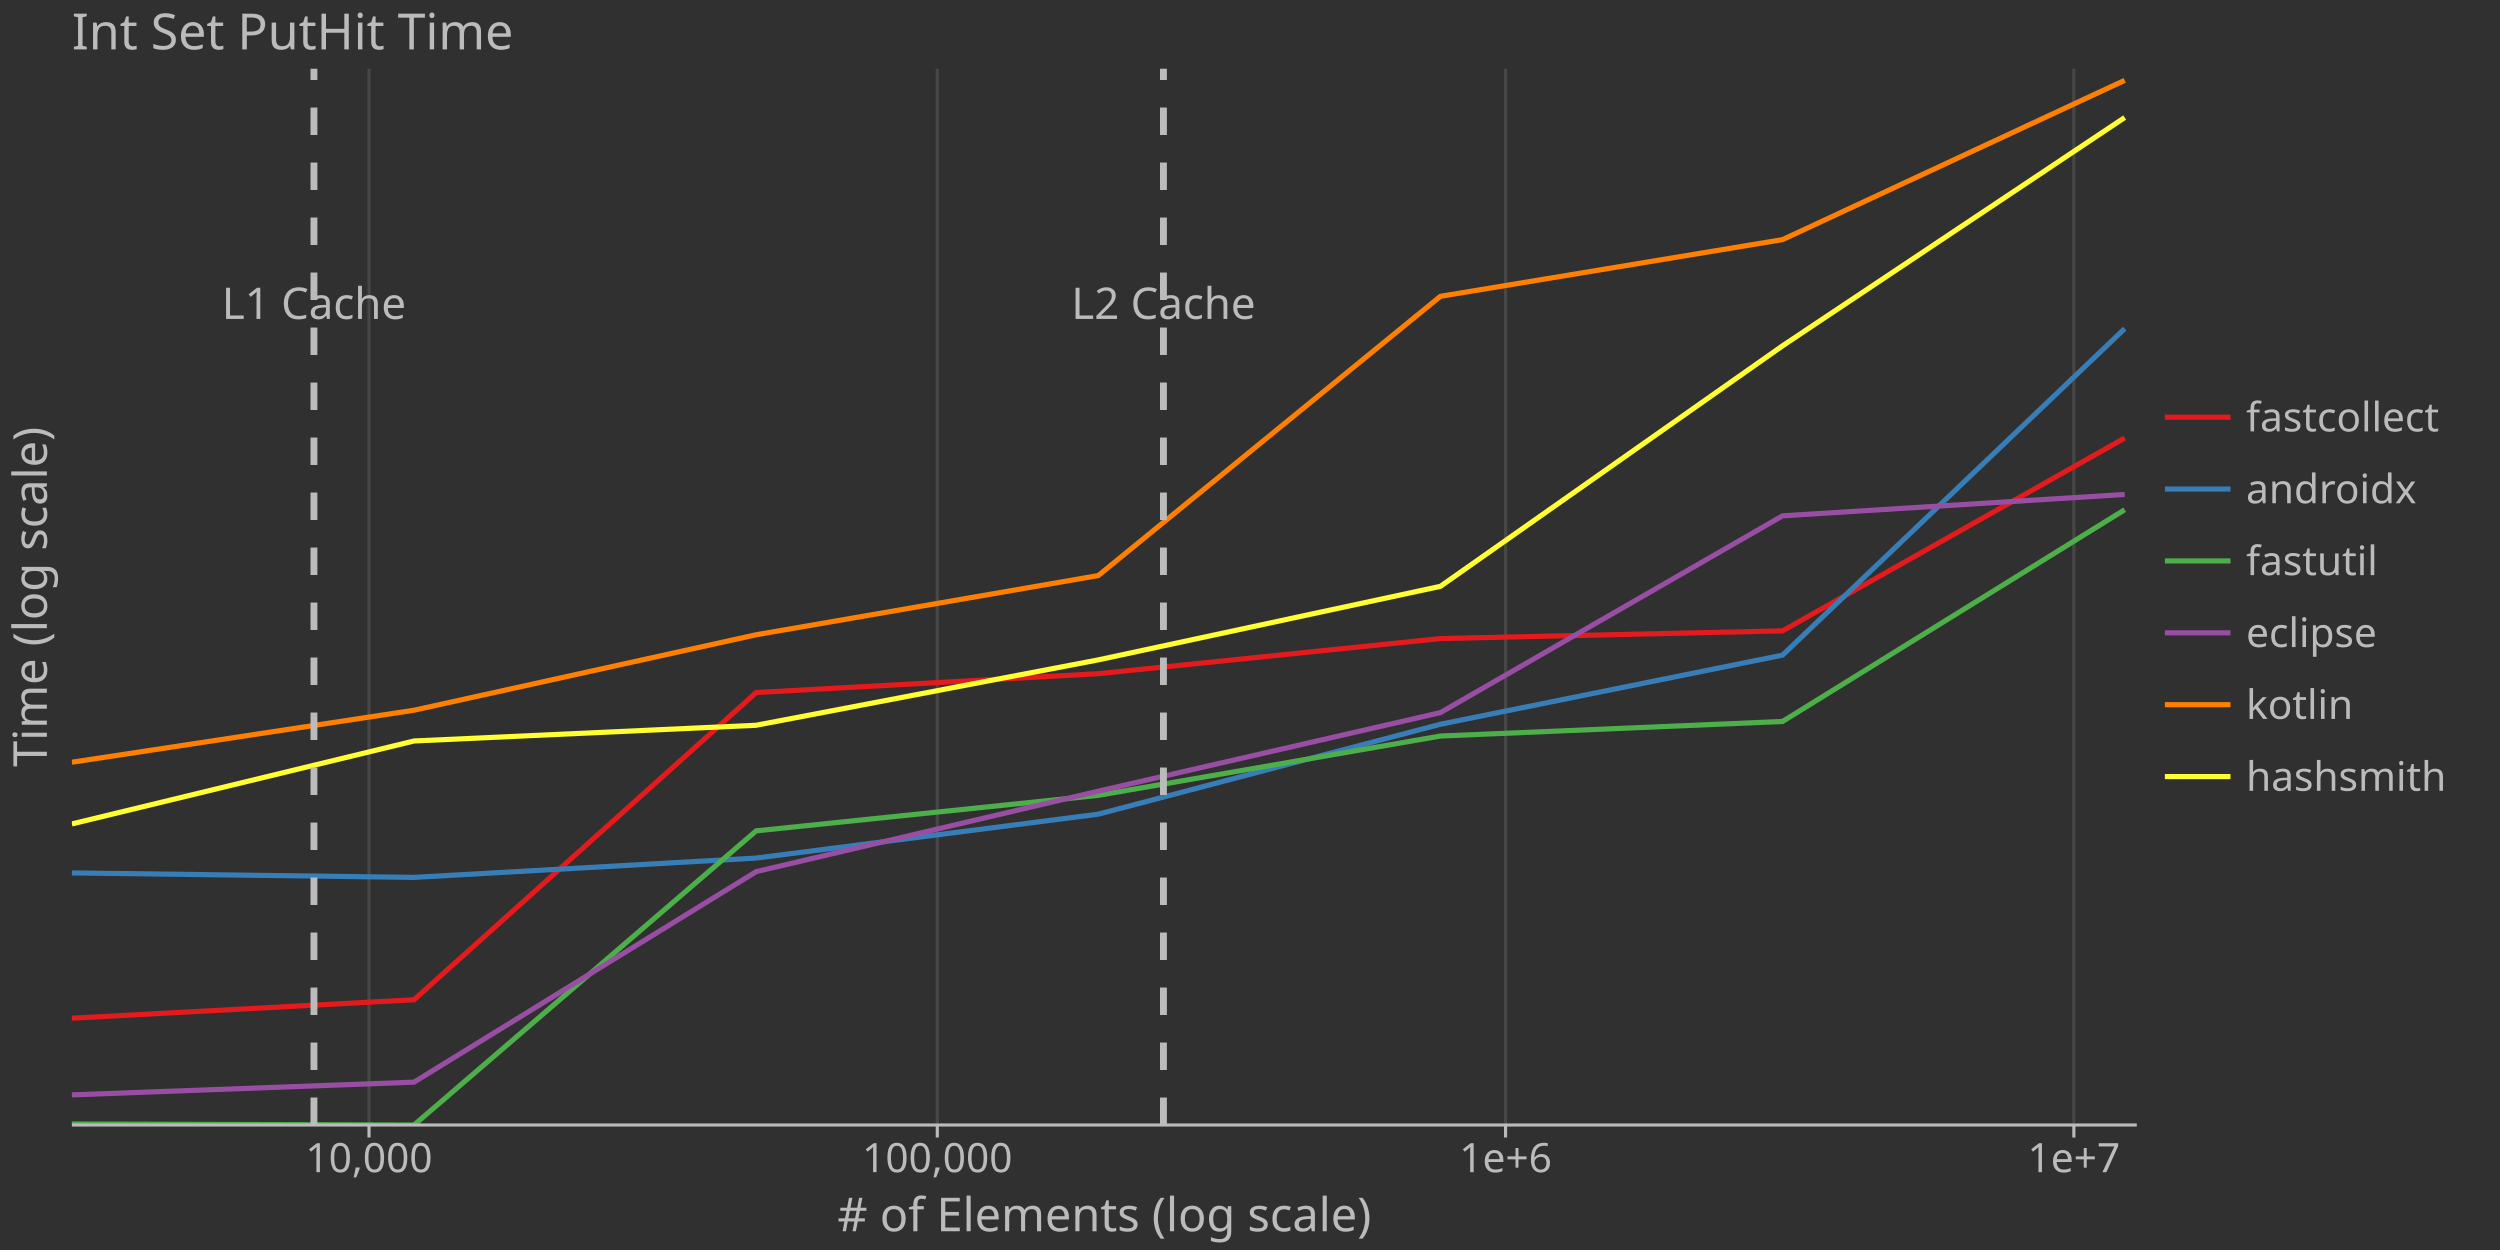
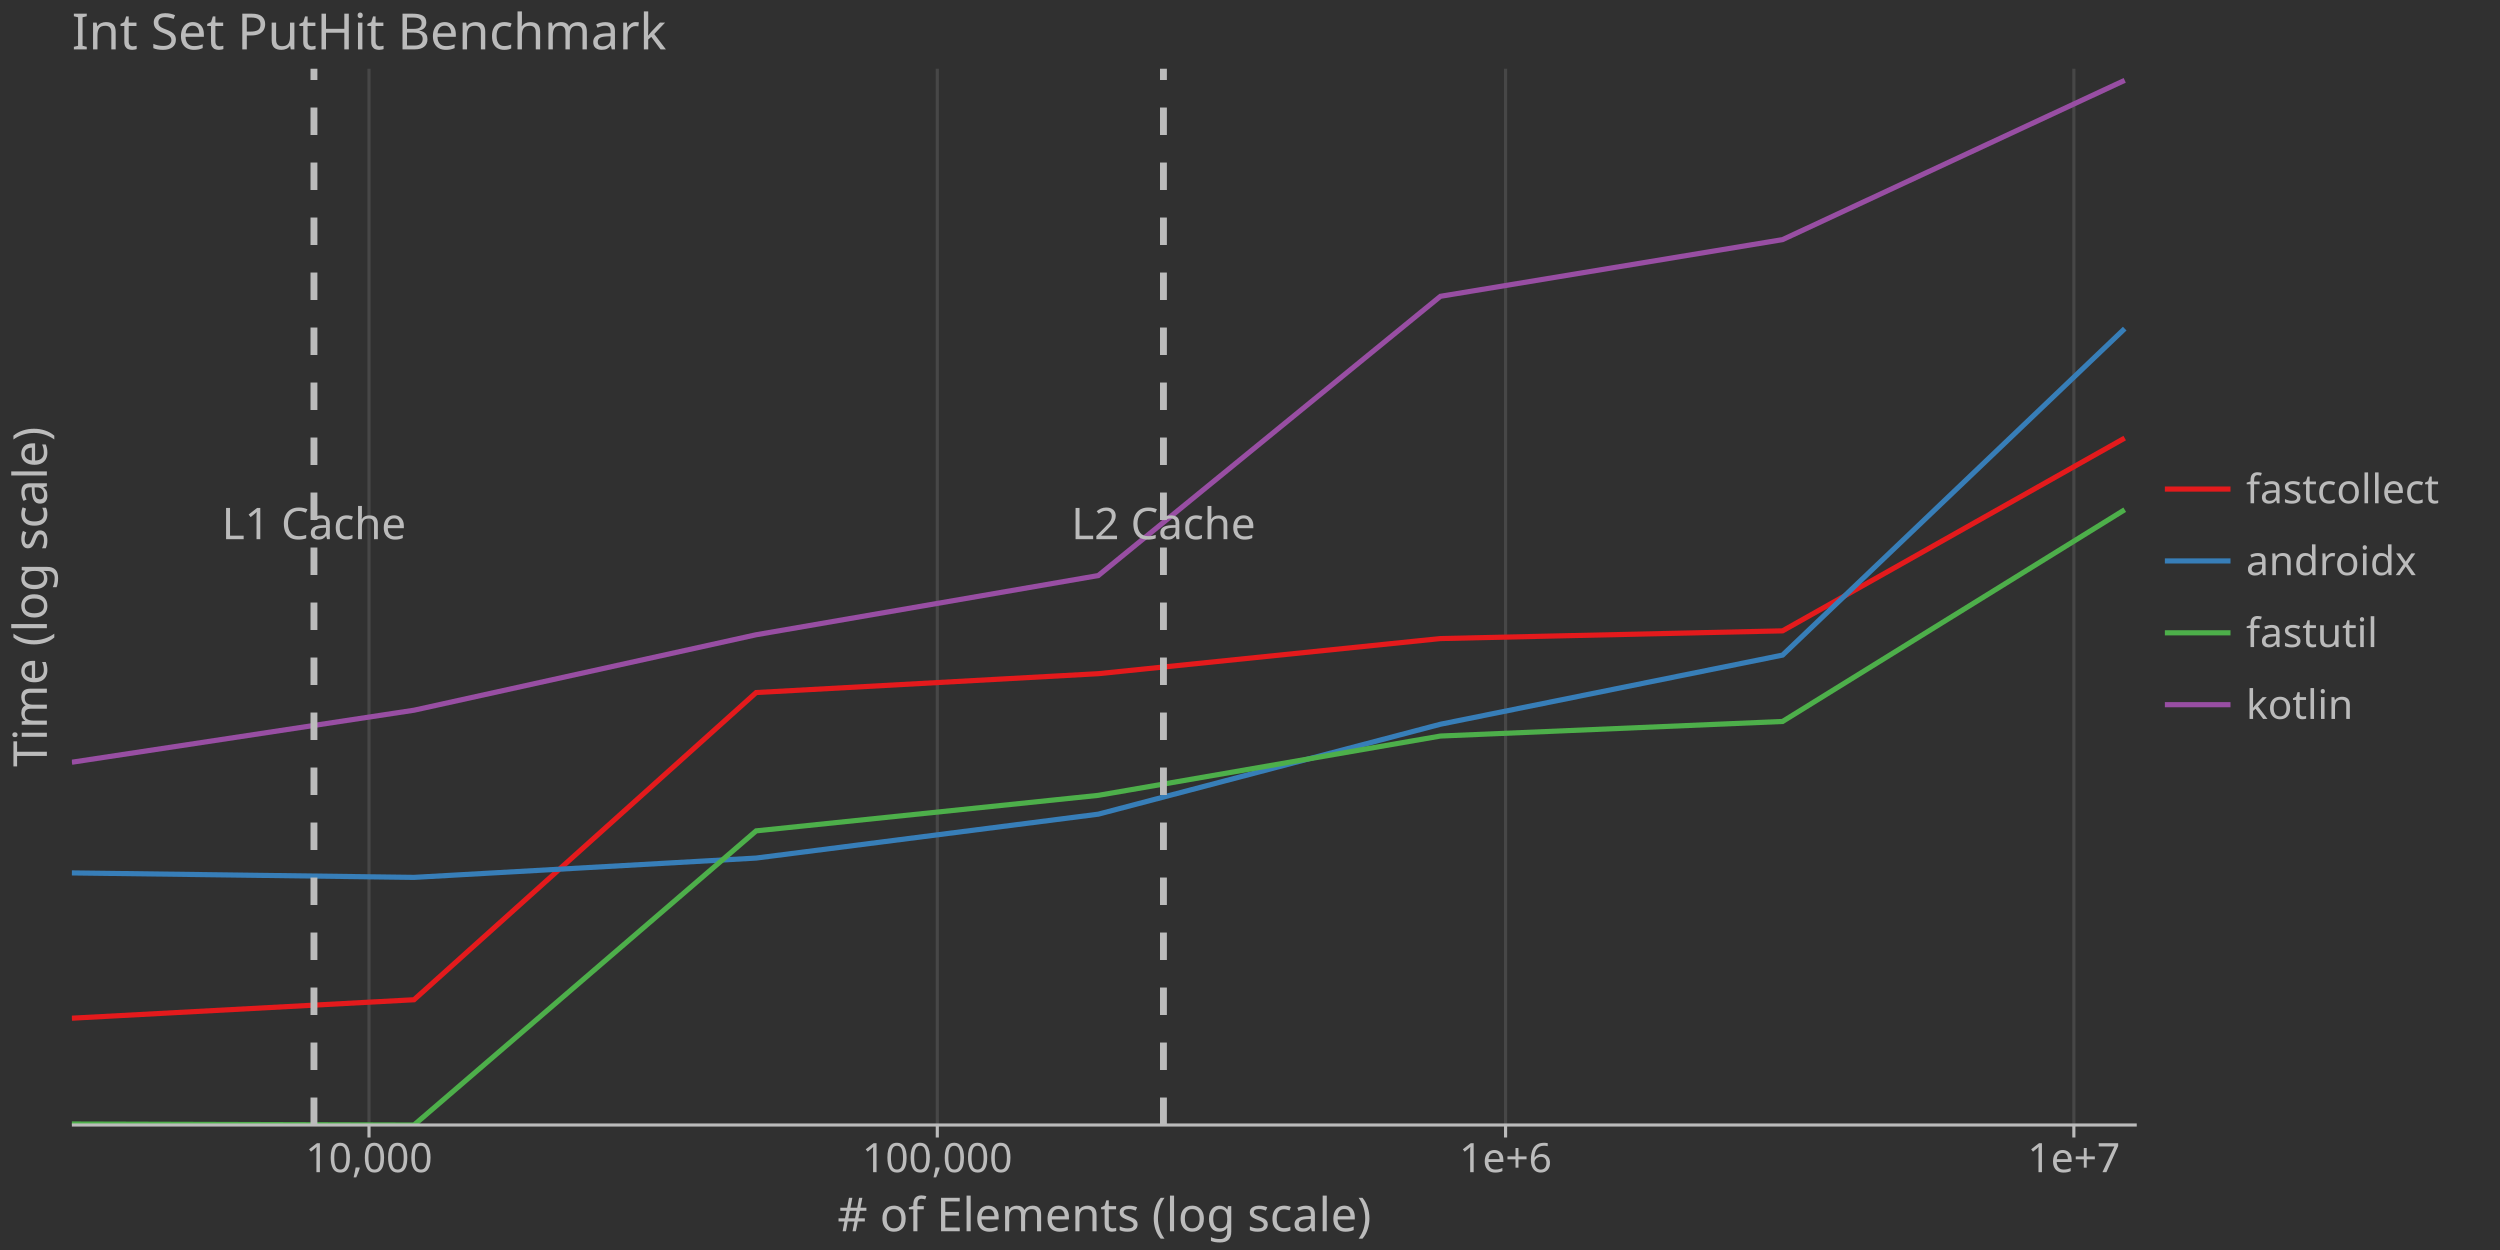
<svg xmlns="http://www.w3.org/2000/svg" display="block" class="plt-container" width="800.0" height="400.0">
  <style type="text/css">
  .plt-container {
   font-family: sans-serif;
   user-select: none;
   -webkit-user-select: none;
   -moz-user-select: none;
   -ms-user-select: none;
}
text {
   text-rendering: optimizeLegibility;
}
- #pCMCU51 .plot-title {
+ #p74AlfM .plot-title {
fill: #bbbbbb;
font-weight: normal;
   font-style: normal;font-family: sans-serif;
font-size: 16.0px;

}
- #pCMCU51 .plot-subtitle {
+ #p74AlfM .plot-subtitle {
fill: #bbbbbb;
font-weight: normal;
   font-style: normal;font-family: sans-serif;
font-size: 15.0px;

}
- #pCMCU51 .plot-caption {
- fill: #bbbbbb;
- font-weight: normal;
-    font-style: normal;font-family: sans-serif;
- font-size: 13.0px;
- 
- }
- #pCMCU51 .hyperlink-element {
+ #p74AlfM .plot-caption {
+ fill: #bbbbbb;
+ font-weight: normal;
+    font-style: normal;font-family: sans-serif;
+ font-size: 13.0px;
+ 
+ }
+ #p74AlfM .hyperlink-element {
fill: #118ed8;
font-weight: normal;
   font-style: normal;
}
- #pCMCU51 .legend-title {
+ #p74AlfM .legend-title {
fill: #bbbbbb;
font-weight: normal;
   font-style: normal;font-family: sans-serif;
font-size: 15.0px;

}
- #pCMCU51 .legend-item {
- fill: #bbbbbb;
- font-weight: normal;
-    font-style: normal;font-family: sans-serif;
- font-size: 13.0px;
- 
- }
- #pCMCU51 .axis-title-x {
+ #p74AlfM .legend-item {
+ fill: #bbbbbb;
+ font-weight: normal;
+    font-style: normal;font-family: sans-serif;
+ font-size: 13.0px;
+ 
+ }
+ #p74AlfM .axis-title-x {
fill: #bbbbbb;
font-weight: normal;
   font-style: normal;font-family: sans-serif;
font-size: 15.0px;

}
- #pCMCU51 .axis-text-x {
- fill: #bbbbbb;
- font-weight: normal;
-    font-style: normal;font-family: sans-serif;
- font-size: 13.0px;
- 
- }
- #dZUtZUM .axis-tooltip-text-x {
+ #p74AlfM .axis-text-x {
+ fill: #bbbbbb;
+ font-weight: normal;
+    font-style: normal;font-family: sans-serif;
+ font-size: 13.0px;
+ 
+ }
+ #dBqqdMT .axis-tooltip-text-x {
fill: #303030;
font-weight: normal;
   font-style: normal;font-family: sans-serif;
font-size: 13.0px;

}
- #pCMCU51 .axis-title-y {
+ #p74AlfM .axis-title-y {
fill: #bbbbbb;
font-weight: normal;
   font-style: normal;font-family: sans-serif;
font-size: 15.0px;

}
- #pCMCU51 .axis-text-y {
- fill: #bbbbbb;
- font-weight: normal;
-    font-style: normal;font-family: sans-serif;
- font-size: 13.0px;
- 
- }
- #dZUtZUM .axis-tooltip-text-y {
+ #p74AlfM .axis-text-y {
+ fill: #bbbbbb;
+ font-weight: normal;
+    font-style: normal;font-family: sans-serif;
+ font-size: 13.0px;
+ 
+ }
+ #dBqqdMT .axis-tooltip-text-y {
fill: #303030;
font-weight: normal;
   font-style: normal;font-family: sans-serif;
font-size: 13.0px;

}
- #pCMCU51 .facet-strip-text-x {
- fill: #bbbbbb;
- font-weight: normal;
-    font-style: normal;font-family: sans-serif;
- font-size: 13.0px;
- 
- }
- #pCMCU51 .facet-strip-text-y {
- fill: #bbbbbb;
- font-weight: normal;
-    font-style: normal;font-family: sans-serif;
- font-size: 13.0px;
- 
- }
- #dZUtZUM .tooltip-text {
- fill: #bbbbbb;
- font-weight: normal;
-    font-style: normal;font-family: sans-serif;
- font-size: 13.0px;
- 
- }
- #dZUtZUM .tooltip-title {
+ #p74AlfM .facet-strip-text-x {
+ fill: #bbbbbb;
+ font-weight: normal;
+    font-style: normal;font-family: sans-serif;
+ font-size: 13.0px;
+ 
+ }
+ #p74AlfM .facet-strip-text-y {
+ fill: #bbbbbb;
+ font-weight: normal;
+    font-style: normal;font-family: sans-serif;
+ font-size: 13.0px;
+ 
+ }
+ #dBqqdMT .tooltip-text {
+ fill: #bbbbbb;
+ font-weight: normal;
+    font-style: normal;font-family: sans-serif;
+ font-size: 13.0px;
+ 
+ }
+ #dBqqdMT .tooltip-title {
fill: #bbbbbb;
font-weight: bold;
   font-style: normal;font-family: sans-serif;
font-size: 13.0px;

}
- #dZUtZUM .tooltip-label {
+ #dBqqdMT .tooltip-label {
fill: #bbbbbb;
font-weight: bold;
   font-style: normal;font-family: sans-serif;
font-size: 13.0px;

}

  </style>
-   <g id="pCMCU51">
+   <g id="p74AlfM">
    <path fill-rule="evenodd" fill="rgb(48,48,48)" fill-opacity="1.0" d="M0.0 0.0 L0.0 400.0 L800.0 400.0 L800.0 0.0 Z">
    </path>
    <g transform="translate(21.0 22.0 ) ">
      <g>
        <g transform="translate(2.0 0.0 ) ">
          <g>
            <line x1="95.085" y1="0.0" x2="95.085" y2="338.0" stroke="rgb(71,71,71)" stroke-opacity="1.0" stroke-width="1.0" fill="none">
            </line>
            <line x1="276.935" y1="0.0" x2="276.935" y2="338.0" stroke="rgb(71,71,71)" stroke-opacity="1.0" stroke-width="1.0" fill="none">
            </line>
            <line x1="458.785" y1="0.0" x2="458.785" y2="338.0" stroke="rgb(71,71,71)" stroke-opacity="1.0" stroke-width="1.0" fill="none">
            </line>
            <line x1="640.634" y1="0.0" x2="640.634" y2="338.0" stroke="rgb(71,71,71)" stroke-opacity="1.0" stroke-width="1.0" fill="none">
            </line>
          </g>
        </g>
        <g transform="translate(2.0 0.0 ) ">
          <g>
          </g>
        </g>
      </g>
-       <g clip-path="url(#cgR1cRB)" clip-bounds-jfx="[rect (2.0, 0.0), (660.759, 338.0)]">
+       <g clip-path="url(#cN7SDzQ)" clip-bounds-jfx="[rect (2.0, 0.0), (660.759, 338.0)]">
        <g transform="translate(2.0 0.0 ) ">
          <g>
            <g>
              <g>
                <path d="M0.0 303.822 L0.0 303.822 L109.484 297.916 L218.969 199.615 L328.453 193.577 L437.938 182.337 L547.422 179.872 L656.906 118.182 " fill="none" stroke-width="1.65" stroke="rgb(228,26,28)" stroke-opacity="1.0">
                </path>
              </g>
              <g>
                <path d="M0.0 257.331 L0.0 257.331 L109.484 258.761 L218.969 252.58 L328.453 238.532 L437.938 209.756 L547.422 187.63 L656.906 83.161 " fill="none" stroke-width="1.65" stroke="rgb(55,126,184)" stroke-opacity="1.0">
                </path>
              </g>
              <g>
                <path d="M0.0 337.675 L0.0 337.675 L109.484 338.0 L218.969 243.878 L328.453 232.513 L437.938 213.531 L547.422 208.867 L656.906 141.106 " fill="none" stroke-width="1.65" stroke="rgb(77,175,74)" stroke-opacity="1.0">
                </path>
              </g>
              <g>
-                 <path d="M0.0 328.36 L0.0 328.36 L109.484 324.288 L218.969 256.925 L328.453 231.169 L437.938 206.033 L547.422 143.06 L656.906 136.221 " fill="none" stroke-width="1.65" stroke="rgb(152,78,163)" stroke-opacity="1.0">
-                 </path>
-               </g>
-               <g>
-                 <path d="M0.0 221.912 L0.0 221.912 L109.484 205.268 L218.969 181.119 L328.453 162.175 L437.938 72.815 L547.422 54.677 L656.906 3.705 " fill="none" stroke-width="1.65" stroke="rgb(255,127,0)" stroke-opacity="1.0">
-                 </path>
-               </g>
-               <g>
-                 <path d="M0.0 241.655 L0.0 241.655 L109.484 215.113 L218.969 210.081 L328.453 189.158 L437.938 165.629 L547.422 88.655 L656.906 15.609 " fill="none" stroke-width="1.65" stroke="rgb(255,255,51)" stroke-opacity="1.0">
+                 <path d="M0.0 221.912 L0.0 221.912 L109.484 205.268 L218.969 181.119 L328.453 162.175 L437.938 72.815 L547.422 54.677 L656.906 3.705 " fill="none" stroke-width="1.65" stroke="rgb(152,78,163)" stroke-opacity="1.0">
                </path>
              </g>
            </g>
            <g>
              <line x1="77.462" y1="338.0" x2="77.462" y2="0.0" stroke="rgb(187,187,187)" stroke-opacity="1.0" fill="none" stroke-width="2.2" stroke-dasharray="8.8,8.8" stroke-dashoffset="0.0">
              </line>
            </g>
            <g>
-               <g transform="rotate(0.0 77.46225 75.86884 ) ">
-                 <g transform="translate(77.46225 80.06884 ) ">
+               <g transform="rotate(0.0 77.46225 146.3421 ) ">
+                 <g transform="translate(77.46225 150.5421 ) ">
                  <text style="fill:#bbbbbb;font-size:14.0px;font-family:sans-serif;" fill-opacity="1.0" y="0.0" text-anchor="middle">
                    <tspan>L1 Cache</tspan>
                  </text>
                </g>
              </g>
            </g>
            <g>
              <line x1="349.3" y1="338.0" x2="349.3" y2="0.0" stroke="rgb(187,187,187)" stroke-opacity="1.0" fill="none" stroke-width="2.2" stroke-dasharray="8.8,8.8" stroke-dashoffset="0.0">
              </line>
            </g>
            <g>
-               <g transform="rotate(0.0 349.3002 75.86884 ) ">
-                 <g transform="translate(349.3002 80.06884 ) ">
+               <g transform="rotate(0.0 349.3002 146.3421 ) ">
+                 <g transform="translate(349.3002 150.5421 ) ">
                  <text style="fill:#bbbbbb;font-size:14.0px;font-family:sans-serif;" fill-opacity="1.0" y="0.0" text-anchor="middle">
                    <tspan>L2 Cache</tspan>
                  </text>
                </g>
              </g>
            </g>
          </g>
        </g>
        <defs>
-           <clipPath id="cNiwWbo">
-             <rect x="2.0" y="0.0" width="660.759" height="338.0">
-             </rect>
-           </clipPath>
-         </defs>
-         <defs>
-           <clipPath id="cT2S8GM">
-             <rect x="2.0" y="0.0" width="660.759" height="338.0">
-             </rect>
-           </clipPath>
-         </defs>
-         <defs>
-           <clipPath id="c1IMh1K">
-             <rect x="2.0" y="0.0" width="660.759" height="338.0">
-             </rect>
-           </clipPath>
-         </defs>
-         <defs>
-           <clipPath id="ctu2SVx">
-             <rect x="2.0" y="0.0" width="660.759" height="338.0">
-             </rect>
-           </clipPath>
-         </defs>
-         <defs>
-           <clipPath id="cgR1cRB">
+           <clipPath id="cvvkTpZ">
+             <rect x="2.0" y="0.0" width="660.759" height="338.0">
+             </rect>
+           </clipPath>
+         </defs>
+         <defs>
+           <clipPath id="cowtUgf">
+             <rect x="2.0" y="0.0" width="660.759" height="338.0">
+             </rect>
+           </clipPath>
+         </defs>
+         <defs>
+           <clipPath id="cxCfYb1">
+             <rect x="2.0" y="0.0" width="660.759" height="338.0">
+             </rect>
+           </clipPath>
+         </defs>
+         <defs>
+           <clipPath id="cQQIZD2">
+             <rect x="2.0" y="0.0" width="660.759" height="338.0">
+             </rect>
+           </clipPath>
+         </defs>
+         <defs>
+           <clipPath id="cN7SDzQ">
            <rect x="2.0" y="0.0" width="660.759" height="338.0">
            </rect>
          </clipPath>
        </defs>
      </g>
      <g>
        <g transform="translate(2.0 338.0 ) ">
          <g transform="translate(95.0853 0.0 ) ">
            <line stroke-width="1.0" stroke="rgb(187,187,187)" stroke-opacity="1.0" x2="0.0" y2="4.0">
            </line>
            <g transform="translate(0.0 6.0 ) ">
              <text class="axis-text-x" text-anchor="middle" dy="0.7em" y="0.0">
                <tspan>10,000</tspan>
              </text>
            </g>
          </g>
          <g transform="translate(276.9349 0.0 ) ">
            <line stroke-width="1.0" stroke="rgb(187,187,187)" stroke-opacity="1.0" x2="0.0" y2="4.0">
            </line>
            <g transform="translate(0.0 6.0 ) ">
              <text class="axis-text-x" text-anchor="middle" dy="0.7em" y="0.0">
                <tspan>100,000</tspan>
              </text>
            </g>
          </g>
          <g transform="translate(458.7845 0.0 ) ">
            <line stroke-width="1.0" stroke="rgb(187,187,187)" stroke-opacity="1.0" x2="0.0" y2="4.0">
            </line>
            <g transform="translate(0.0 6.0 ) ">
              <text class="axis-text-x" text-anchor="middle" dy="0.7em" y="0.0">
                <tspan>1e+6</tspan>
              </text>
            </g>
          </g>
          <g transform="translate(640.6341 0.0 ) ">
            <line stroke-width="1.0" stroke="rgb(187,187,187)" stroke-opacity="1.0" x2="0.0" y2="4.0">
            </line>
            <g transform="translate(0.0 6.0 ) ">
              <text class="axis-text-x" text-anchor="middle" dy="0.7em" y="0.0">
                <tspan>1e+7</tspan>
              </text>
            </g>
          </g>
          <line x1="0.0" y1="0.0" x2="660.759" y2="0.0" stroke-width="1.0" stroke="rgb(187,187,187)" stroke-opacity="1.0">
          </line>
        </g>
        <g transform="translate(2.0 0.0 ) ">
        </g>
      </g>
    </g>
    <g transform="translate(23.0 15.8 ) ">
      <text class="plot-title" y="0.0">
-         <tspan>Int Set PutHit Time</tspan>
+         <tspan>Int Set PutHit Benchmark</tspan>
      </text>
    </g>
    <g transform="translate(15.0 191.0 ) rotate(-90.0 ) ">
      <text class="axis-title-y" y="0.0" text-anchor="middle">
        <tspan>Time (log scale)</tspan>
      </text>
    </g>
    <g transform="translate(353.3793 394.0 ) ">
      <text class="axis-title-x" y="0.0" text-anchor="middle">
        <tspan># of Elements (log scale)</tspan>
      </text>
    </g>
-     <g transform="translate(686.7586 117.0 ) ">
-       <rect x="0.0" y="0.0" height="148.0" width="110.241" stroke="rgb(187,187,187)" stroke-opacity="1.0" stroke-width="0.0" fill="rgb(48,48,48)" fill-opacity="1.0">
+     <g transform="translate(686.7586 140.0 ) ">
+       <rect x="0.0" y="0.0" height="102.0" width="110.241" stroke="rgb(187,187,187)" stroke-opacity="1.0" stroke-width="0.0" fill="rgb(48,48,48)" fill-opacity="1.0">
      </rect>
      <g transform="translate(5.0 5.0 ) ">
        <g transform="">
          <g transform="">
            <g>
              <g transform="translate(1.0 1.0 ) ">
                <g>
                  <line x1="0.0" y1="10.5" x2="21.0" y2="10.5" stroke="rgb(228,26,28)" stroke-opacity="1.0" fill="rgb(48,48,48)" fill-opacity="1.0" stroke-width="1.65">
                  </line>
                </g>
              </g>
            </g>
            <g transform="translate(26.9903 11.5 ) ">
              <text class="legend-item" y="0.0" dy="0.35em">
                <tspan>fastcollect</tspan>
              </text>
            </g>
          </g>
          <g transform="translate(0.0 23.0 ) ">
            <g>
              <g transform="translate(1.0 1.0 ) ">
                <g>
                  <line x1="0.0" y1="10.5" x2="21.0" y2="10.5" stroke="rgb(55,126,184)" stroke-opacity="1.0" fill="rgb(48,48,48)" fill-opacity="1.0" stroke-width="1.65">
                  </line>
                </g>
              </g>
            </g>
            <g transform="translate(26.9903 11.5 ) ">
              <text class="legend-item" y="0.0" dy="0.35em">
                <tspan>androidx</tspan>
              </text>
            </g>
          </g>
          <g transform="translate(0.0 46.0 ) ">
            <g>
              <g transform="translate(1.0 1.0 ) ">
                <g>
                  <line x1="0.0" y1="10.5" x2="21.0" y2="10.5" stroke="rgb(77,175,74)" stroke-opacity="1.0" fill="rgb(48,48,48)" fill-opacity="1.0" stroke-width="1.65">
                  </line>
                </g>
              </g>
            </g>
            <g transform="translate(26.9903 11.5 ) ">
              <text class="legend-item" y="0.0" dy="0.35em">
                <tspan>fastutil</tspan>
              </text>
            </g>
          </g>
          <g transform="translate(0.0 69.0 ) ">
            <g>
              <g transform="translate(1.0 1.0 ) ">
                <g>
                  <line x1="0.0" y1="10.5" x2="21.0" y2="10.5" stroke="rgb(152,78,163)" stroke-opacity="1.0" fill="rgb(48,48,48)" fill-opacity="1.0" stroke-width="1.65">
                  </line>
                </g>
              </g>
            </g>
            <g transform="translate(26.9903 11.5 ) ">
              <text class="legend-item" y="0.0" dy="0.35em">
-                 <tspan>eclipse</tspan>
-               </text>
-             </g>
-           </g>
-           <g transform="translate(0.0 92.0 ) ">
-             <g>
-               <g transform="translate(1.0 1.0 ) ">
-                 <g>
-                   <line x1="0.0" y1="10.5" x2="21.0" y2="10.5" stroke="rgb(255,127,0)" stroke-opacity="1.0" fill="rgb(48,48,48)" fill-opacity="1.0" stroke-width="1.65">
-                   </line>
-                 </g>
-               </g>
-             </g>
-             <g transform="translate(26.9903 11.5 ) ">
-               <text class="legend-item" y="0.0" dy="0.35em">
                <tspan>kotlin</tspan>
-               </text>
-             </g>
-           </g>
-           <g transform="translate(0.0 115.0 ) ">
-             <g>
-               <g transform="translate(1.0 1.0 ) ">
-                 <g>
-                   <line x1="0.0" y1="10.5" x2="21.0" y2="10.5" stroke="rgb(255,255,51)" stroke-opacity="1.0" fill="rgb(48,48,48)" fill-opacity="1.0" stroke-width="1.65">
-                   </line>
-                 </g>
-               </g>
-             </g>
-             <g transform="translate(26.9903 11.5 ) ">
-               <text class="legend-item" y="0.0" dy="0.35em">
-                 <tspan>hashsmith</tspan>
              </text>
            </g>
          </g>
        </g>
      </g>
    </g>
    <path fill="rgb(0,0,0)" fill-opacity="0.0" stroke="rgb(187,187,187)" stroke-opacity="1.0" stroke-width="0.0" d="M0.0 0.0 L0.0 400.0 L800.0 400.0 L800.0 0.0 Z" pointer-events="none">
    </path>
  </g>
-   <g id="dZUtZUM">
+   <g id="dBqqdMT">
  </g>
</svg>
